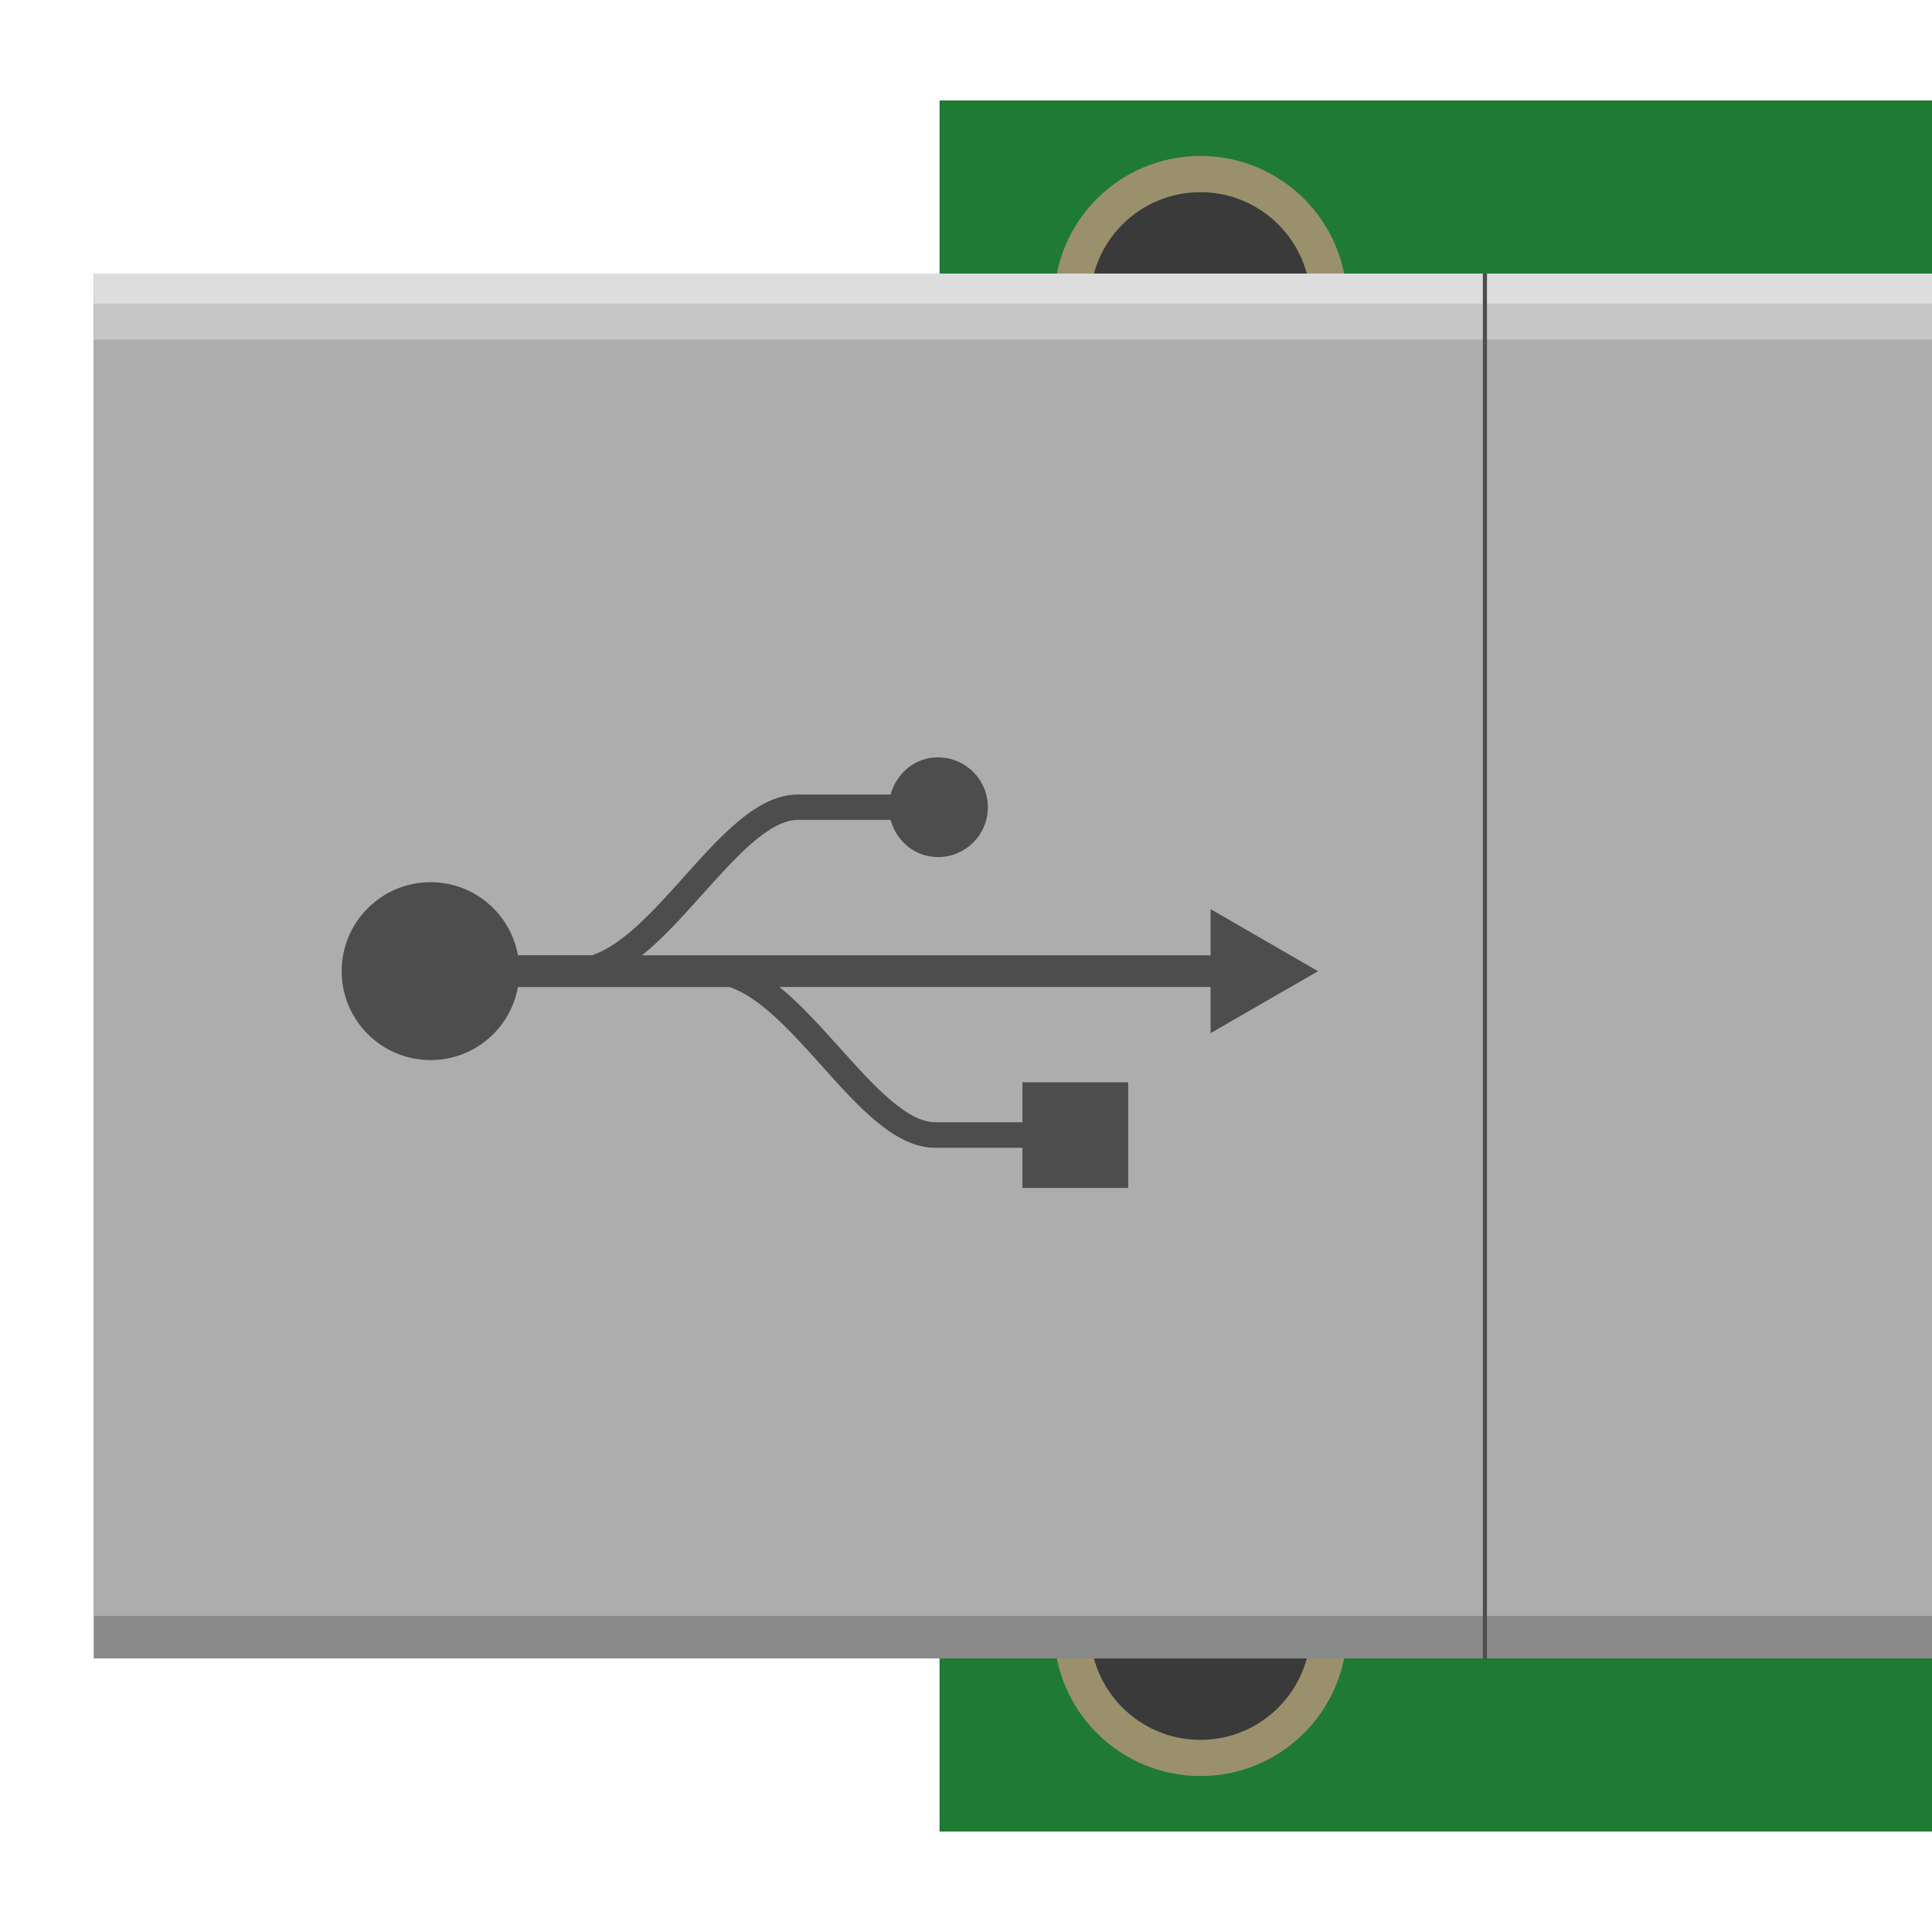
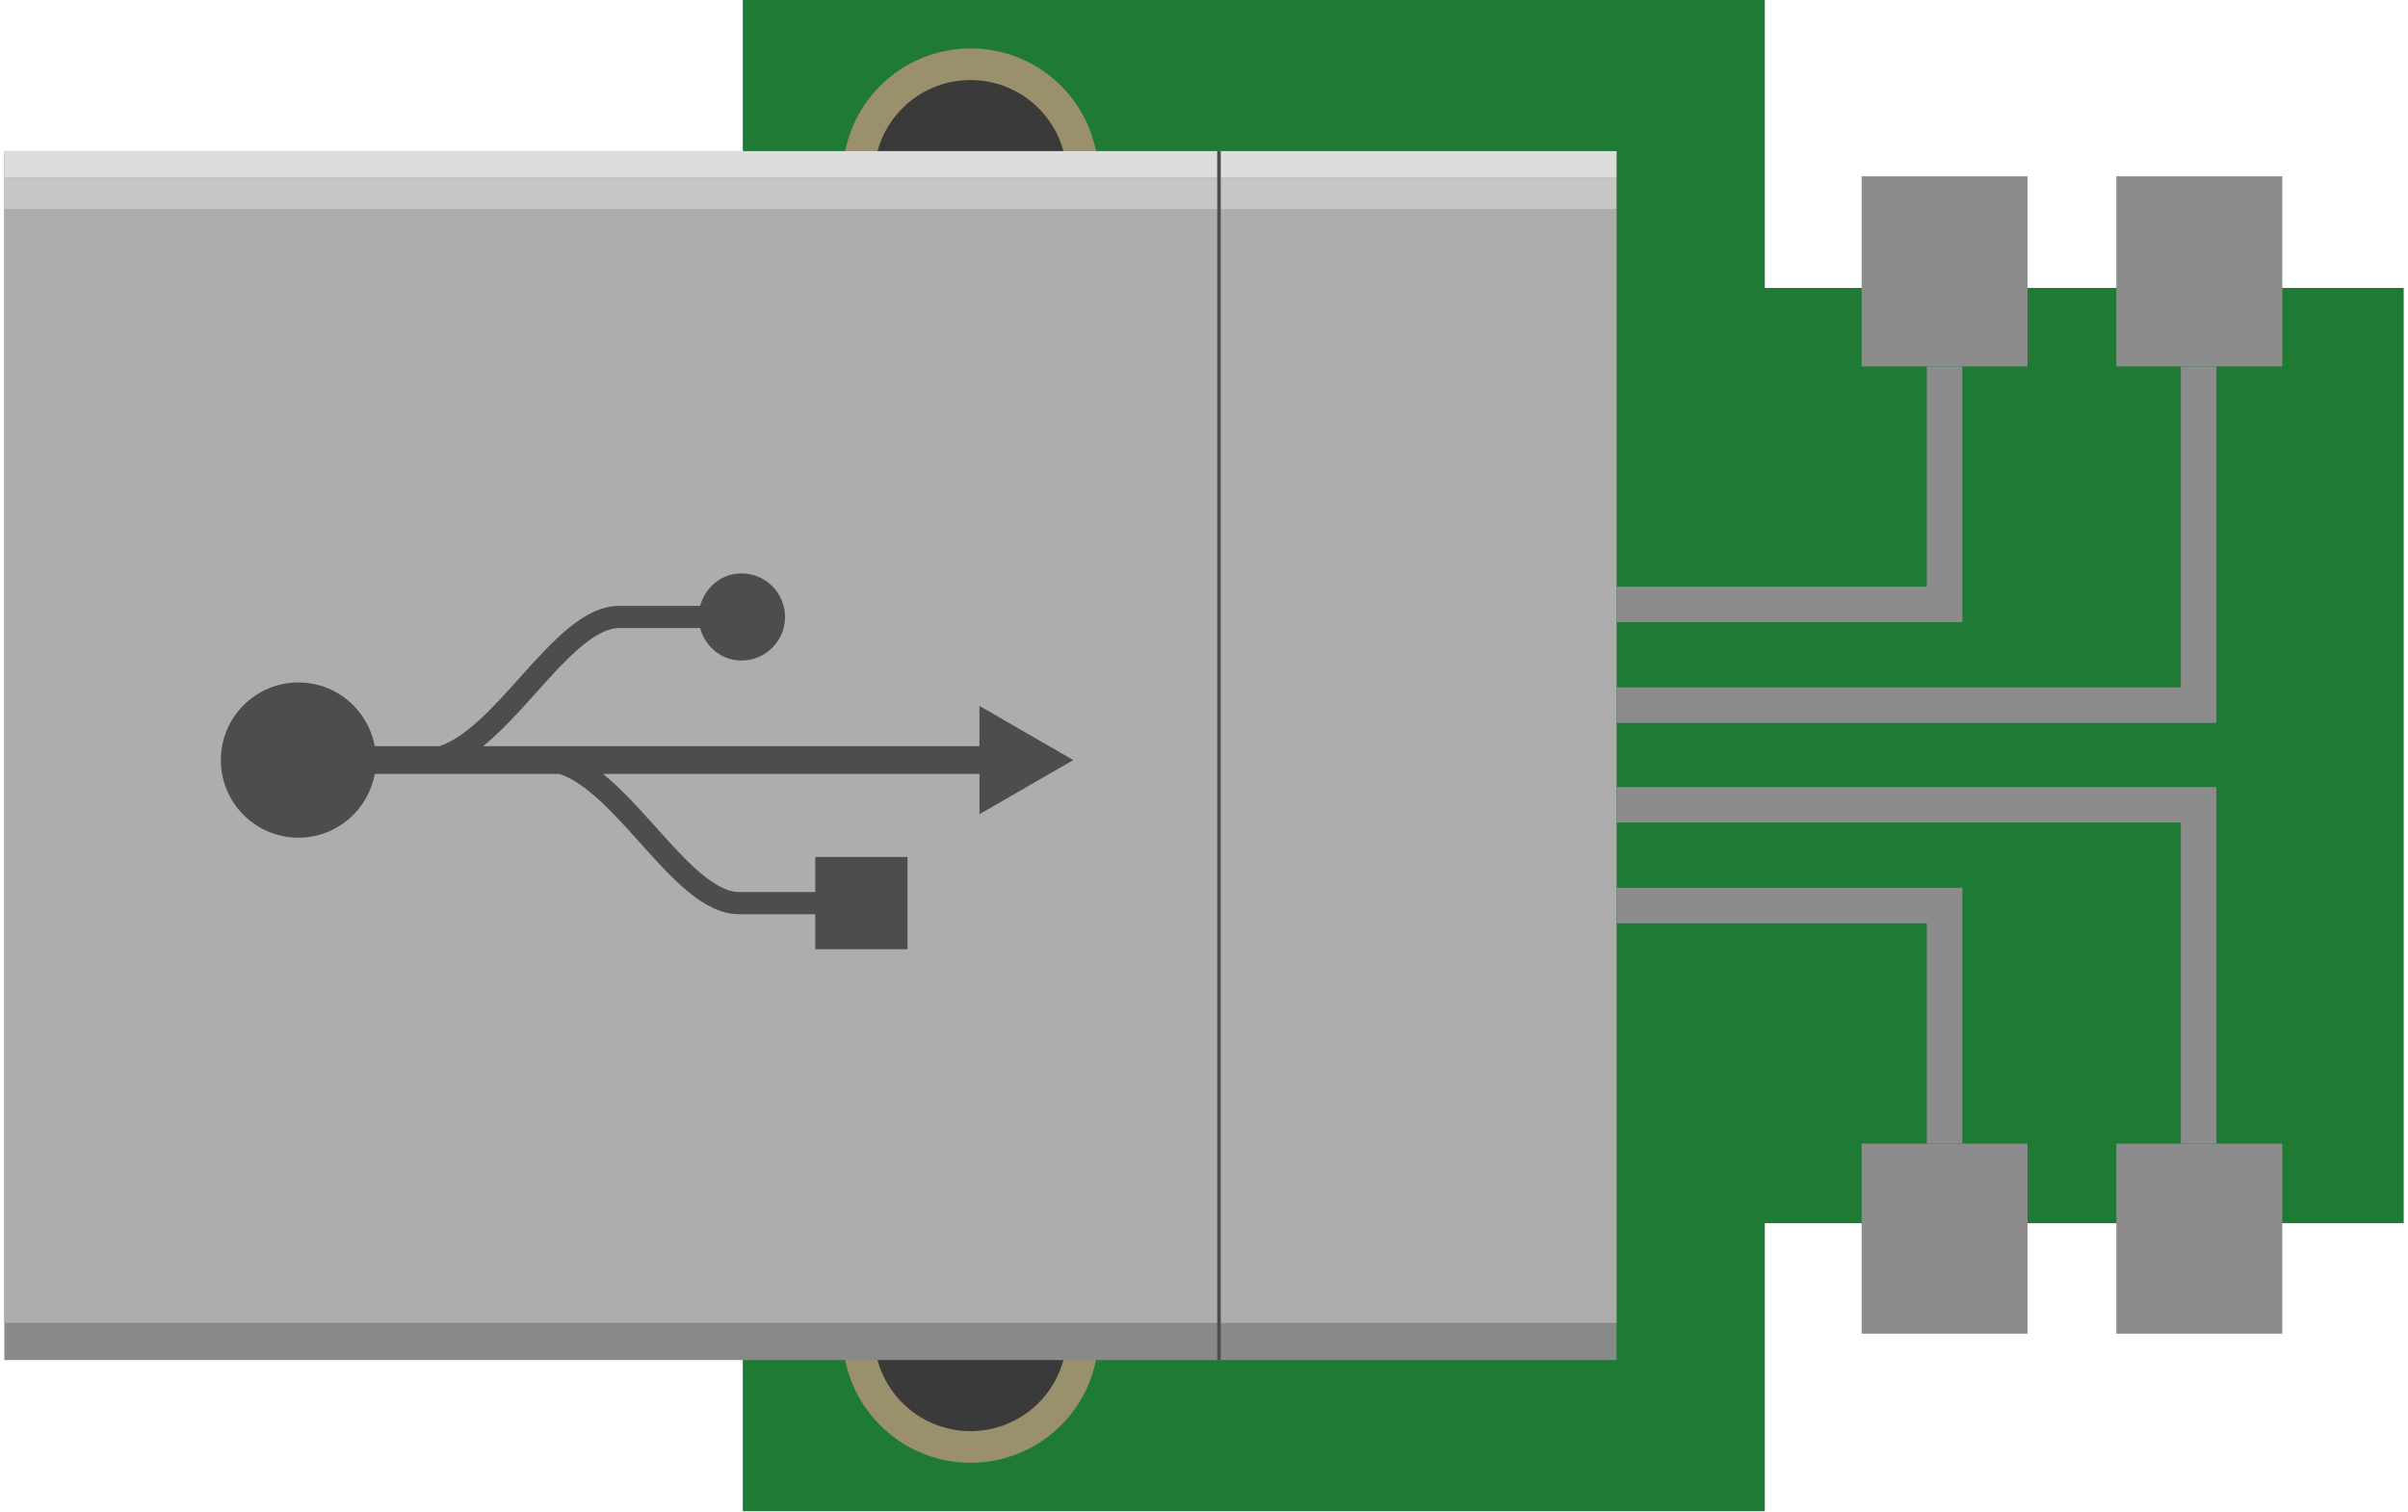
- <svg xmlns="http://www.w3.org/2000/svg" version="1.1" baseProfile="basic" id="svg2" x="0px" y="0px" width="32px" height="32px" viewBox="0 0 32 32" xml:space="preserve">
-   <g id="icon">
-     <rect id="connector0pin" x="42.445" y="23.361" fill="none" width="1.456" height="3.624" />
-     <rect id="connector1pin" x="37.625" y="5.037" fill="none" width="1.457" height="3.58" />
-     <rect id="connector2pin" x="42.445" y="5.037" fill="none" width="1.456" height="3.58" />
-     <rect id="connector3pin" x="37.632" y="23.361" fill="none" width="1.455" height="3.624" />
-     <rect id="connector0terminal" x="42.445" y="24.481" fill="none" width="1.456" height="2.504" />
-     <rect id="connector1terminal" x="37.625" y="5.037" fill="none" width="1.457" height="2.474" />
-     <rect id="connector2terminal" x="42.445" y="5.037" fill="none" width="1.456" height="2.474" />
-     <rect id="connector3terminal" x="37.632" y="24.481" fill="none" width="1.455" height="2.504" />
-     <g id="breadboard">
+ <svg xmlns="http://www.w3.org/2000/svg" baseProfile="basic" height="0.59in" id="svg" version="1.1" viewBox="0 0 67.502 42.52" width="0.94in" x="0px" xml:space="preserve" y="0px">
+   <g id="breadboard">
+     <rect fill="none" height="5.372" id="connector0pin" width="2.16" x="60.644" y="32.178" />
+     <rect fill="none" height="5.309" id="connector1pin" width="2.16" x="53.496" y="5.002" />
+     <rect fill="none" height="5.309" id="connector2pin" width="2.16" x="60.644" y="5.002" />
+     <rect fill="none" height="5.372" id="connector3pin" width="2.159" x="53.506" y="32.178" />
+     <rect fill="none" height="5.372" id="connector5pin" width="2.159" x="53.506" y="32.178" />
+     <rect fill="none" height="5.372" id="connector4pin" width="2.159" x="53.506" y="32.178" />
+     <rect fill="none" height="3.714" id="connector0terminal" width="2.16" x="60.644" y="33.836" />
+     <rect fill="none" height="3.669" id="connector1terminal" width="2.16" x="53.496" y="5.002" />
+     <rect fill="none" height="3.669" id="connector2terminal" width="2.16" x="60.644" y="5.002" />
+     <rect fill="none" height="3.714" id="connector3terminal" width="2.159" x="53.506" y="33.836" />
+     <rect fill="none" height="3.714" id="connector5terminal" width="2.159" x="53.506" y="33.836" />
+     <rect fill="none" height="3.714" id="connector4terminal" width="2.159" x="53.506" y="33.836" />
+     <g>
+       <polygon fill="#1F7A34" points="49.528,34.417 67.502,34.417 67.502,8.102 49.528,8.102 49.528,0 20.776,0 20.776,42.52     49.528,42.52   " />
+     </g>
+     <g>
      <g>
-         <polygon fill="#1F7A34" points="34.949,24.872 47.068,24.872 47.068,7.128 34.949,7.128 34.949,1.664 15.562,1.664      15.562,30.336 34.949,30.336    " />
+         <path d="M30.783,4.96c0-1.988-1.609-3.598-3.598-3.598c-1.985,0-3.598,1.609-3.598,3.598     c0,1.985,1.612,3.598,3.598,3.598C29.173,8.558,30.783,6.945,30.783,4.96z" fill="#9A916C" />
      </g>
      <g>
-         <g>
-           <path fill="#9A916C" d="M22.31,5.008c0-1.34-1.086-2.425-2.427-2.425c-1.339,0-2.426,1.085-2.426,2.425      c0,1.339,1.087,2.427,2.426,2.427C21.223,7.435,22.31,6.347,22.31,5.008z" />
-         </g>
-         <g>
-           <circle fill="#3A3A3A" cx="19.882" cy="5.009" r="1.826" />
-         </g>
+         <circle cx="27.182" cy="4.96" fill="#3A3A3A" r="2.708" />
+       </g>
+     </g>
+     <g>
+       <g>
+         <path d="M30.783,37.56c0-1.988-1.609-3.598-3.598-3.598c-1.985,0-3.598,1.609-3.598,3.598     c0,1.985,1.612,3.598,3.598,3.598C29.173,41.157,30.783,39.545,30.783,37.56z" fill="#9A916C" />
      </g>
      <g>
-         <g>
-           <path fill="#9A916C" d="M22.31,26.991c0-1.341-1.086-2.426-2.427-2.426c-1.339,0-2.426,1.085-2.426,2.426      c0,1.338,1.087,2.426,2.426,2.426C21.223,29.417,22.31,28.329,22.31,26.991z" />
-         </g>
-         <g>
-           <circle fill="#3A3A3A" cx="19.882" cy="26.992" r="1.826" />
-         </g>
+         <circle cx="27.182" cy="37.56" fill="#3A3A3A" r="2.708" />
      </g>
-       <g>
-         <rect x="1.552" y="4.531" fill="#898989" width="30.583" height="22.938" />
-       </g>
-       <g>
-         <rect x="1.552" y="4.531" fill="#DDDDDD" width="30.583" height="0.501" />
-       </g>
-       <g>
-         <rect x="1.552" y="5.029" fill="#C6C6C6" width="30.583" height="0.6" />
-       </g>
-       <g>
-         <rect x="1.552" y="5.629" fill="#ADADAD" width="30.584" height="21.135" />
-       </g>
-       <g>
-         <line fill="none" stroke="#4D4D4D" stroke-width="0.068" x1="24.595" y1="4.531" x2="24.595" y2="27.469" />
-       </g>
-       <g>
-         <rect x="36.785" y="5.01" fill="#8C8C8C" width="3.148" height="3.607" />
-       </g>
-       <g>
-         <rect x="41.618" y="5.01" fill="#8C8C8C" width="3.147" height="3.607" />
-       </g>
-       <g>
-         <rect x="36.785" y="23.361" fill="#8C8C8C" width="3.148" height="3.607" />
-       </g>
-       <g>
-         <rect x="41.618" y="23.361" fill="#8C8C8C" width="3.147" height="3.607" />
-       </g>
-       <g>
-         <path fill="#4D4D4D" d="M21.831,16.086l-1.78-1.028v0.765h-9.417c0.347-0.281,0.679-0.65,1.006-1.016     c0.541-0.603,1.1-1.227,1.576-1.227h1.535c0.096,0.352,0.403,0.616,0.785,0.616c0.457,0,0.826-0.369,0.826-0.826     c0-0.456-0.369-0.826-0.826-0.826c-0.382,0-0.689,0.265-0.785,0.616h-1.535c-0.664,0-1.26,0.663-1.89,1.366     c-0.501,0.56-1.017,1.13-1.521,1.296H8.579c-0.125-0.688-0.723-1.21-1.447-1.21c-0.813,0-1.473,0.66-1.473,1.474     s0.66,1.472,1.473,1.472c0.724,0,1.322-0.521,1.447-1.209h3.503c0.503,0.166,1.02,0.737,1.521,1.296     c0.629,0.702,1.225,1.366,1.889,1.366h1.443v0.665h1.751v-1.75h-1.751v0.662h-1.443c-0.477,0-1.036-0.623-1.576-1.225     c-0.328-0.364-0.66-0.735-1.007-1.016h7.142v0.765L21.831,16.086z" />
-       </g>
-       <g>
-         <polyline fill="none" stroke="#8C8C8C" stroke-width="0.675" points="38.359,8.617 38.359,13.132 32.136,13.132    " />
-       </g>
-       <g>
-         <polyline fill="none" stroke="#8C8C8C" stroke-width="0.675" points="43.179,8.617 43.179,15.043 32.136,15.043    " />
-       </g>
-       <g>
-         <polyline fill="none" stroke="#8C8C8C" stroke-width="0.675" points="38.359,23.361 38.359,18.846 32.136,18.846    " />
-       </g>
-       <g>
-         <polyline fill="none" stroke="#8C8C8C" stroke-width="0.675" points="43.179,23.361 43.179,16.935 32.136,16.935    " />
-       </g>
+     </g>
+     <g>
+       <rect fill="#898989" height="34.016" width="45.355" x="0.001" y="4.252" />
+     </g>
+     <g>
+       <rect fill="#DDDDDD" height="0.743" width="45.355" x="0.001" y="4.252" />
+     </g>
+     <g>
+       <rect fill="#C6C6C6" height="0.889" width="45.355" x="0.001" y="4.991" />
+     </g>
+     <g>
+       <rect fill="#ADADAD" height="31.342" width="45.356" y="5.88" />
+     </g>
+     <g>
+       <line fill="#919191" stroke="#4D4D4D" stroke-width="0.1" x1="34.173" x2="34.173" y1="4.252" y2="38.268" />
+     </g>
+     <g>
+       <rect fill="#8C8C8C" height="5.349" width="4.667" x="52.252" y="4.961" />
+     </g>
+     <g>
+       <rect fill="#8C8C8C" height="5.349" width="4.668" x="59.418" y="4.961" />
+     </g>
+     <g>
+       <rect fill="#8C8C8C" height="5.349" width="4.667" x="52.252" y="32.177" />
+     </g>
+     <g>
+       <rect fill="#8C8C8C" height="5.349" width="4.668" x="59.418" y="32.177" />
+     </g>
+     <g>
+       <path d="M30.074,21.386l-2.64-1.524v1.134H13.468c0.515-0.416,1.008-0.965,1.493-1.505    c0.802-0.894,1.631-1.819,2.338-1.819h2.277c0.141,0.521,0.597,0.913,1.163,0.913c0.677,0,1.226-0.548,1.226-1.225    s-0.549-1.226-1.226-1.226c-0.566,0-1.022,0.392-1.163,0.914h-2.277c-0.985,0-1.868,0.984-2.803,2.026    c-0.744,0.83-1.509,1.675-2.255,1.922h-1.82c-0.185-1.02-1.073-1.794-2.145-1.794c-1.206,0-2.184,0.978-2.184,2.184    c0,1.207,0.978,2.184,2.184,2.184c1.072,0,1.96-0.774,2.145-1.794h5.196c0.746,0.247,1.511,1.093,2.254,1.922    c0.934,1.043,1.817,2.026,2.802,2.026h2.142v0.985h2.595v-2.595h-2.595v0.985h-2.142c-0.707,0-1.536-0.925-2.337-1.818    c-0.485-0.541-0.978-1.09-1.493-1.506h10.592v1.134L30.074,21.386z" fill="#4D4D4D" />
+     </g>
+     <g>
+       <polyline fill="none" points="54.586,10.31 54.586,17.006 45.357,17.006   " stroke="#8C8C8C" stroke-width="1" />
+     </g>
+     <g>
+       <polyline fill="none" points="61.732,10.31 61.732,19.841 45.357,19.841   " stroke="#8C8C8C" stroke-width="1" />
+     </g>
+     <g>
+       <polyline fill="none" points="54.586,32.177 54.586,25.479 45.357,25.479   " stroke="#8C8C8C" stroke-width="1" />
+     </g>
+     <g>
+       <polyline fill="none" points="61.732,32.177 61.732,22.646 45.357,22.646   " stroke="#8C8C8C" stroke-width="1" />
    </g>
  </g>
</svg>
